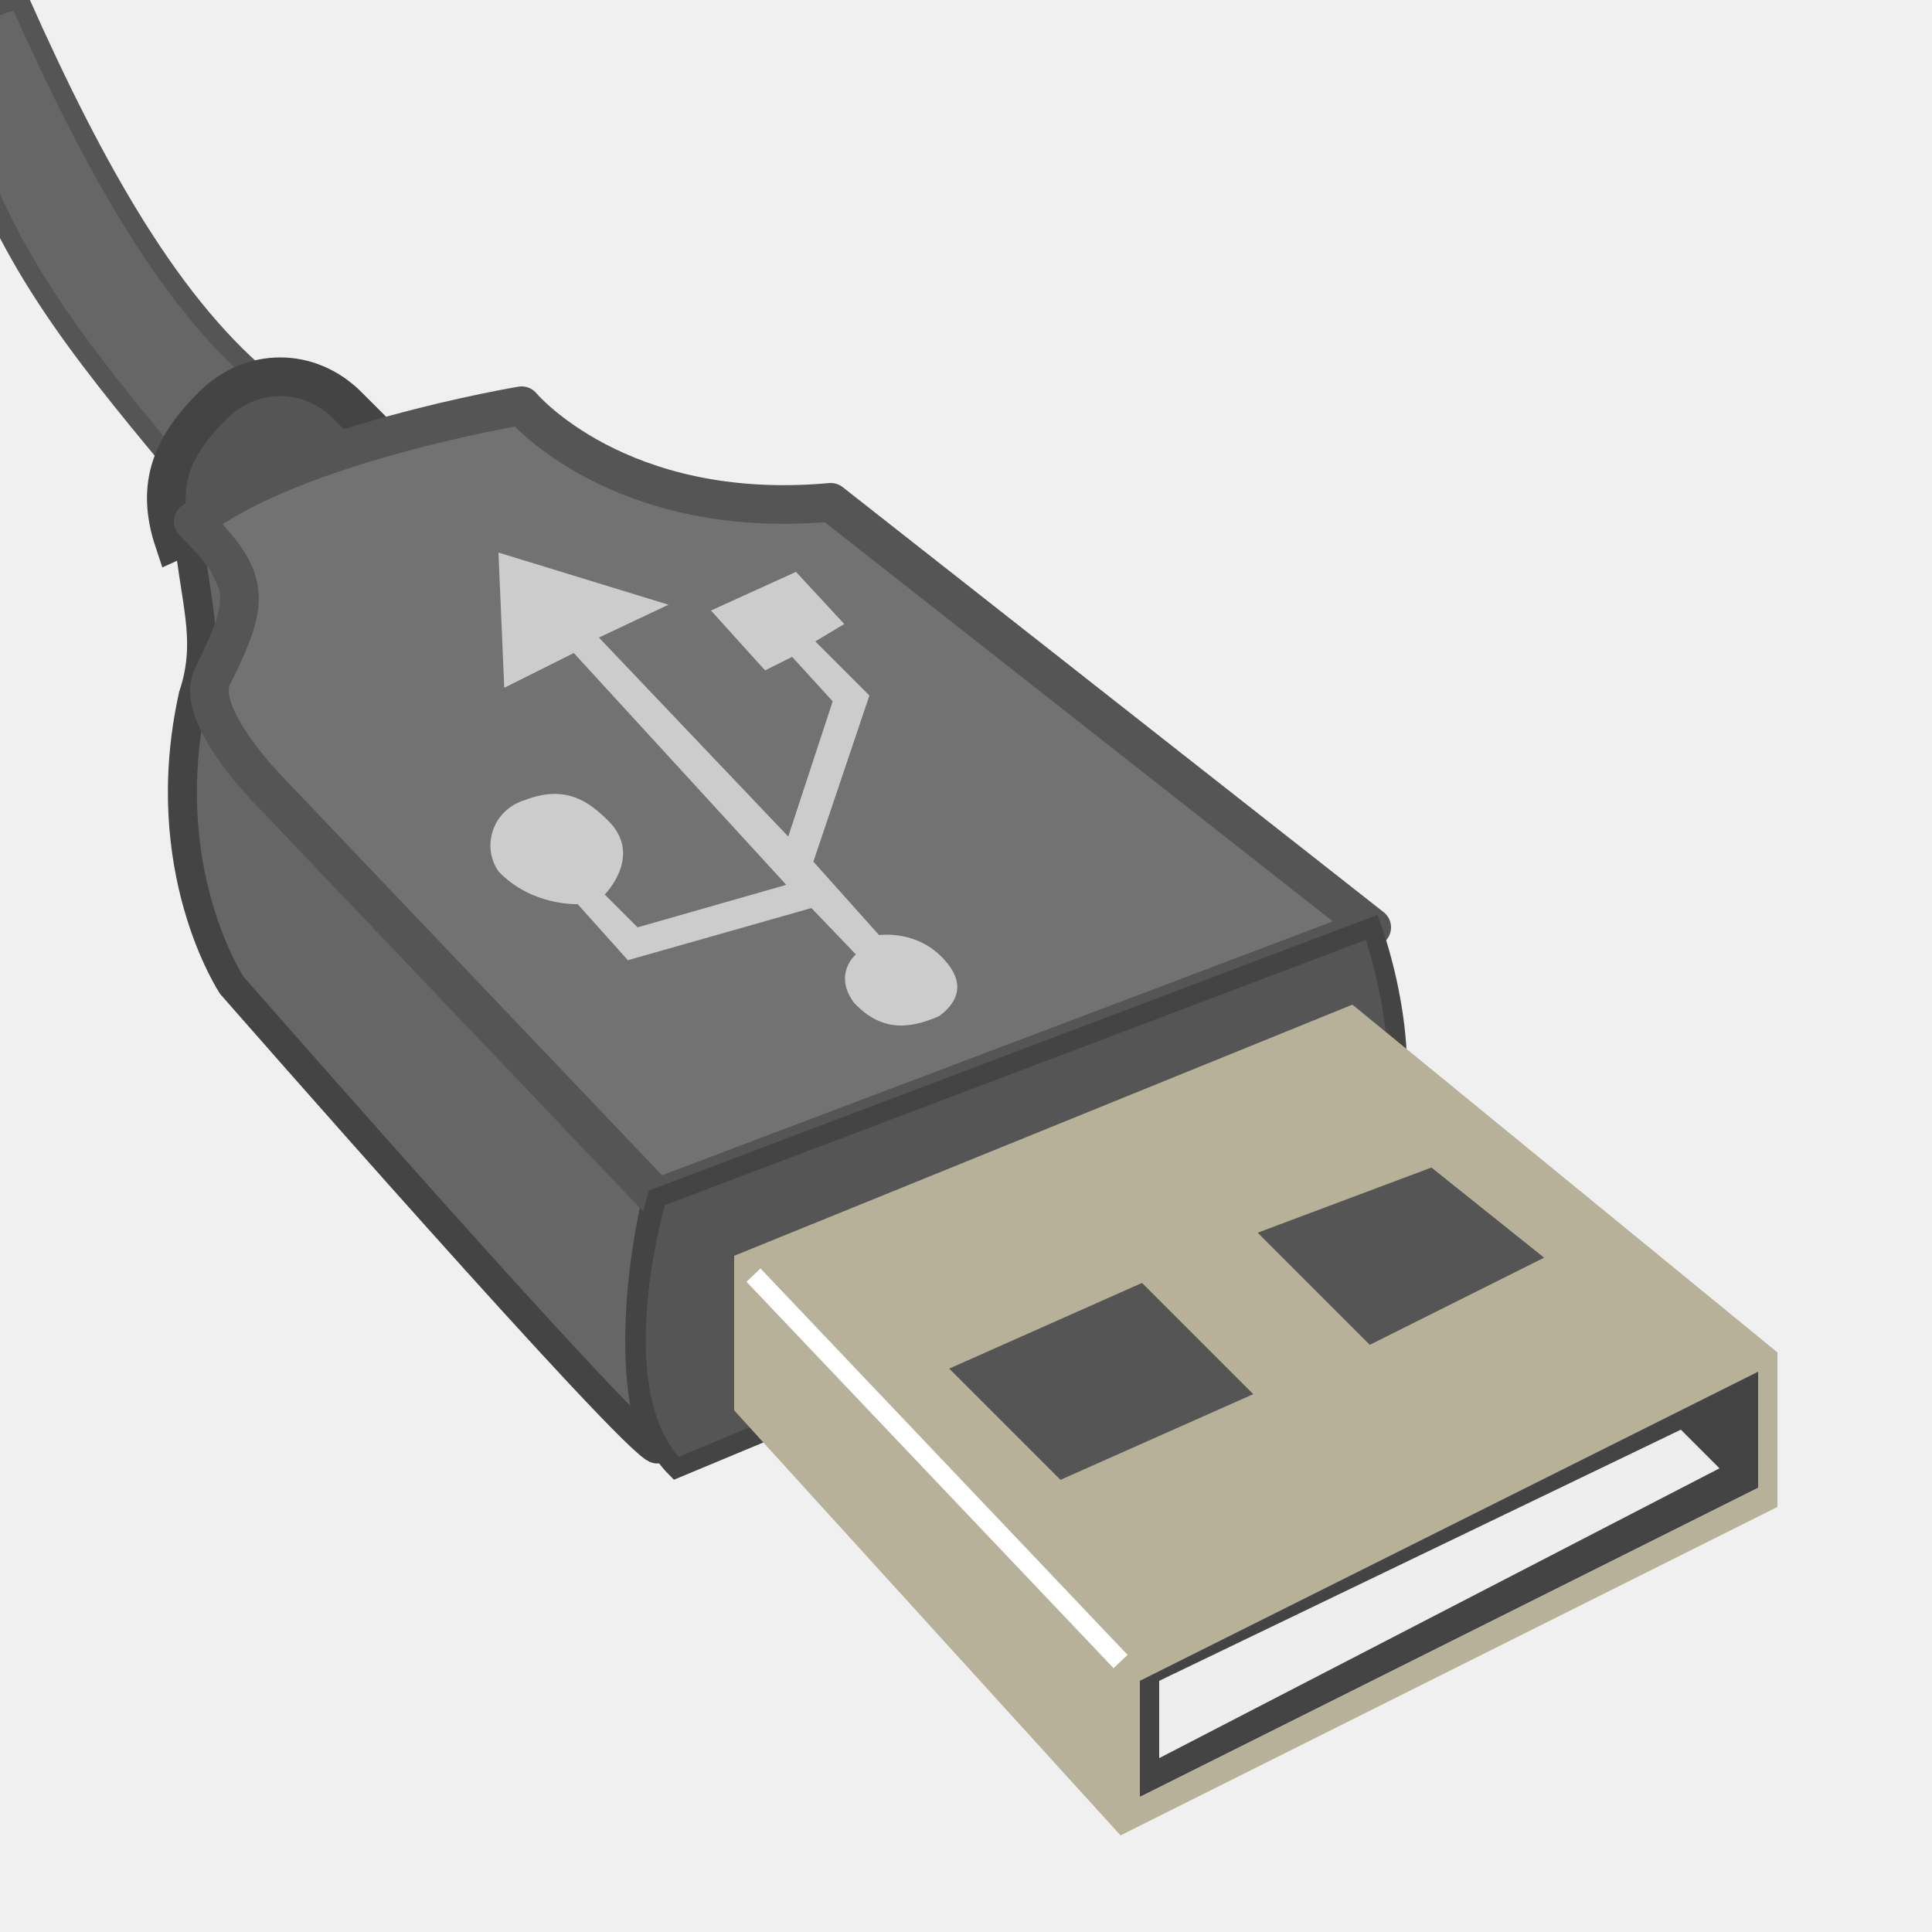
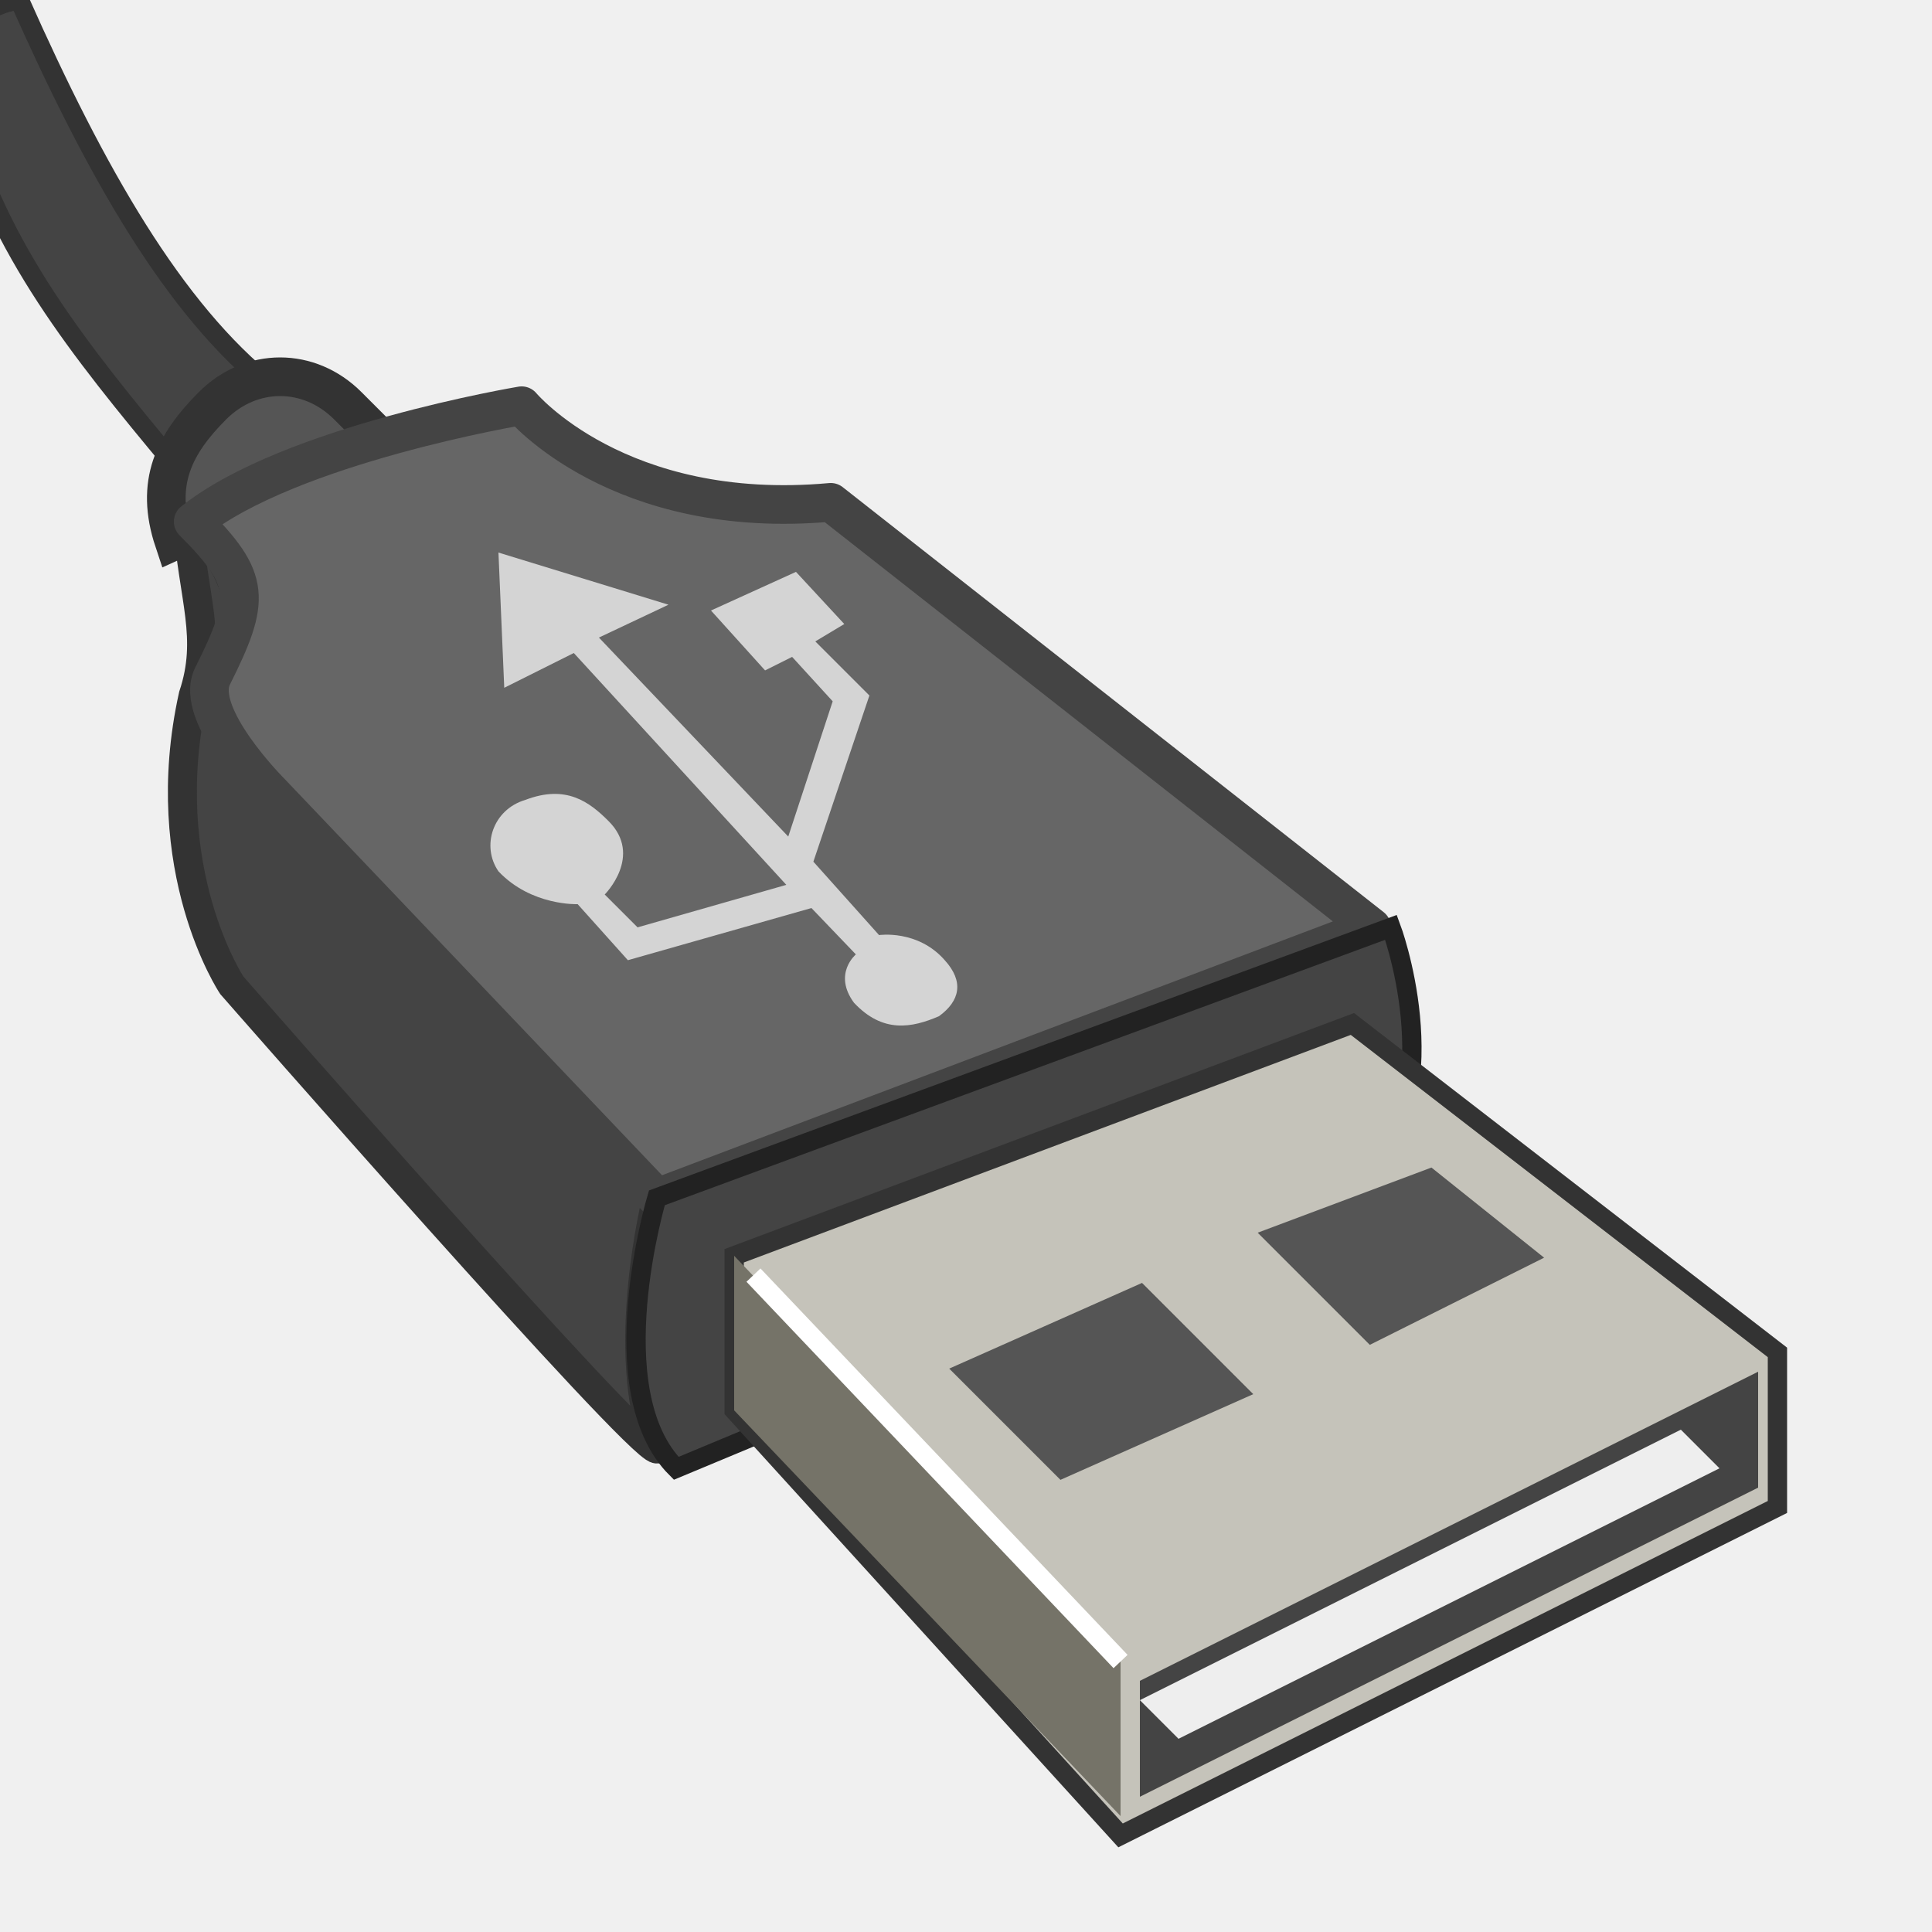
<svg height="100" width="100">
-   <path style="fill:#666;stroke:#555" d="m 1,0 c 4,9 8,16 13,20 5,4 0,10 -5,4 C 4,18 0,13 -2,6 -3.6,0.39 1,0 1,0 z" />
-   <path style="fill:#555;stroke:#444;stroke-width:2" d="m 9,28 c -1,-3 0,-5 2,-7 2,-2 5,-2 7,0 2,2 2,2 2,2 z" />
-   <path style="fill:#666;stroke:#444;stroke-width:1.5" d="m 9.7,27 c 0,0 4.3,3 2.3,9 -1,2 1,4 4,7 4,4 18,19 18,19 0,0 -2,8 0,13 -1,0 -22,-24 -22,-24 0,0 -4,-6 -2,-15 1,-3 0,-5 -0.3,-9 z" />
-   <path style="fill:#727272;stroke:#555;stroke-width:2;stroke-linejoin:round" d="m 10,27 c 5,-4 17,-6 17,-6 0,0 5,6 16,5 L 71,48 34,62 14,41 c 0,0 -4,-4 -3,-6 2,-4 2,-5 -1,-8 z" />
-   <path style="fill:#555;stroke:#444;" d="M 71,48 34,62 c 0,0 -3,10 1,14 L 71,61 c 3,-5 0,-13 0,-13 z" />
-   <path style="fill:#B6B198" d="m 70,52 -32,13 0,8 20,22 34,-17 0,-8 z" />
+   <path style="fill:#444;stroke:#333" d="m 1,0 c 4,9 8,16 13,20 5,4 0,10 -5,4 C 4,18 0,13 -2,6 -3.6,0.39 1,0 1,0 z" />
+   <path style="fill:#555;stroke:#333;stroke-width:2" d="m 9,28 c -1,-3 0,-5 2,-7 2,-2 5,-2 7,0 2,2 2,2 2,2 z" />
+   <path style="fill:#444;stroke:#333;stroke-width:1.5" d="m 9.7,27 c 0,0 4.3,3 2.3,9 -1,2 1,4 4,7 4,4 18,19 18,19 0,0 -2,8 0,13 -1,0 -22,-24 -22,-24 0,0 -4,-6 -2,-15 1,-3 0,-5 -0.3,-9 z" />
+   <path style="fill:#666;stroke:#444;stroke-width:2;stroke-linejoin:round" d="m 10,27 c 5,-4 17,-6 17,-6 0,0 5,6 16,5 L 71,48 34,62 14,41 c 0,0 -4,-4 -3,-6 2,-4 2,-5 -1,-8 z" />
+   <path style="fill:#444;stroke:#222;" d="M 72,48 34,62 c 0,0 -3,10 1,14 L 71,61 c 4,-5 1,-13 1,-13 z" />
+   <path style="fill:#C5C3BA;stroke:#333" d="m 70,53 -32,12 0,8 20,22 34,-17 0,-8 z" />
+   <path style="fill:#757368" d="M 38,65 58,86 58,94 38,73 z" />
  <path style="fill:none;stroke:#fff" d="M 58,86 39,66" />
  <path style="fill:#444" d="M 59,87 91,71 91,77 59,93 z" />
-   <path style="fill:#eee" d="m 87,74 2,2 -29,15 0,-4 z" />
+   <path style="fill:#eee" d="m 87,74 2,2 -28,14 -2,-2 z" />
  <path style="fill:#555;stroke:#555" d="m 66,64 8,-3 5,4 -8,4 z m -16,7 9,-4 5,5 -9,4 z" />
-   <path style="fill:#ccc" d="m 25.8,28.6 8.8,2.7 -3.6,1.7 9.8,10.3 2.3,-7 -2.1,-2.3 -1.4,0.7 -2.8,-3.1 4.4,-2 2.5,2.7 -1.5,0.9 2.8,2.8 -2.9,8.6 3.4,3.8 c 0,0 2,-0.3 3.4,1.3 1,1.1 0.8,2.1 -0.3,2.9 -1.4,0.6 -2.9,0.9 -4.4,-0.7 -1.1,-1.5 0.1,-2.5 0.1,-2.5 L 42,47 32.5,49.7 29.9,46.8 c 0,0 -2.4,0.1 -4.1,-1.7 -0.9,-1.3 -0.3,-3.2 1.4,-3.7 2.1,-0.8 3.3,0.1 4.3,1.1 1.8,1.8 -0.2,3.8 -0.2,3.8 l 1.7,1.7 7.7,-2.2 -11,-12 -3.6,1.8 z" />
+   <path style="fill:#d4d4d4" d="m 25.8,28.6 8.8,2.7 -3.6,1.7 9.8,10.3 2.3,-7 -2.1,-2.3 -1.4,0.7 -2.8,-3.1 4.4,-2 2.5,2.7 -1.5,0.9 2.8,2.8 -2.9,8.6 3.4,3.8 c 0,0 2,-0.3 3.4,1.3 1,1.1 0.8,2.1 -0.3,2.9 -1.4,0.6 -2.9,0.9 -4.4,-0.7 -1.1,-1.5 0.1,-2.5 0.1,-2.5 L 42,47 32.5,49.7 29.9,46.8 c 0,0 -2.4,0.1 -4.1,-1.7 -0.9,-1.3 -0.3,-3.2 1.4,-3.7 2.1,-0.8 3.3,0.1 4.3,1.1 1.8,1.8 -0.2,3.8 -0.2,3.8 l 1.7,1.7 7.7,-2.2 -11,-12 -3.6,1.8 z" />
</svg>
